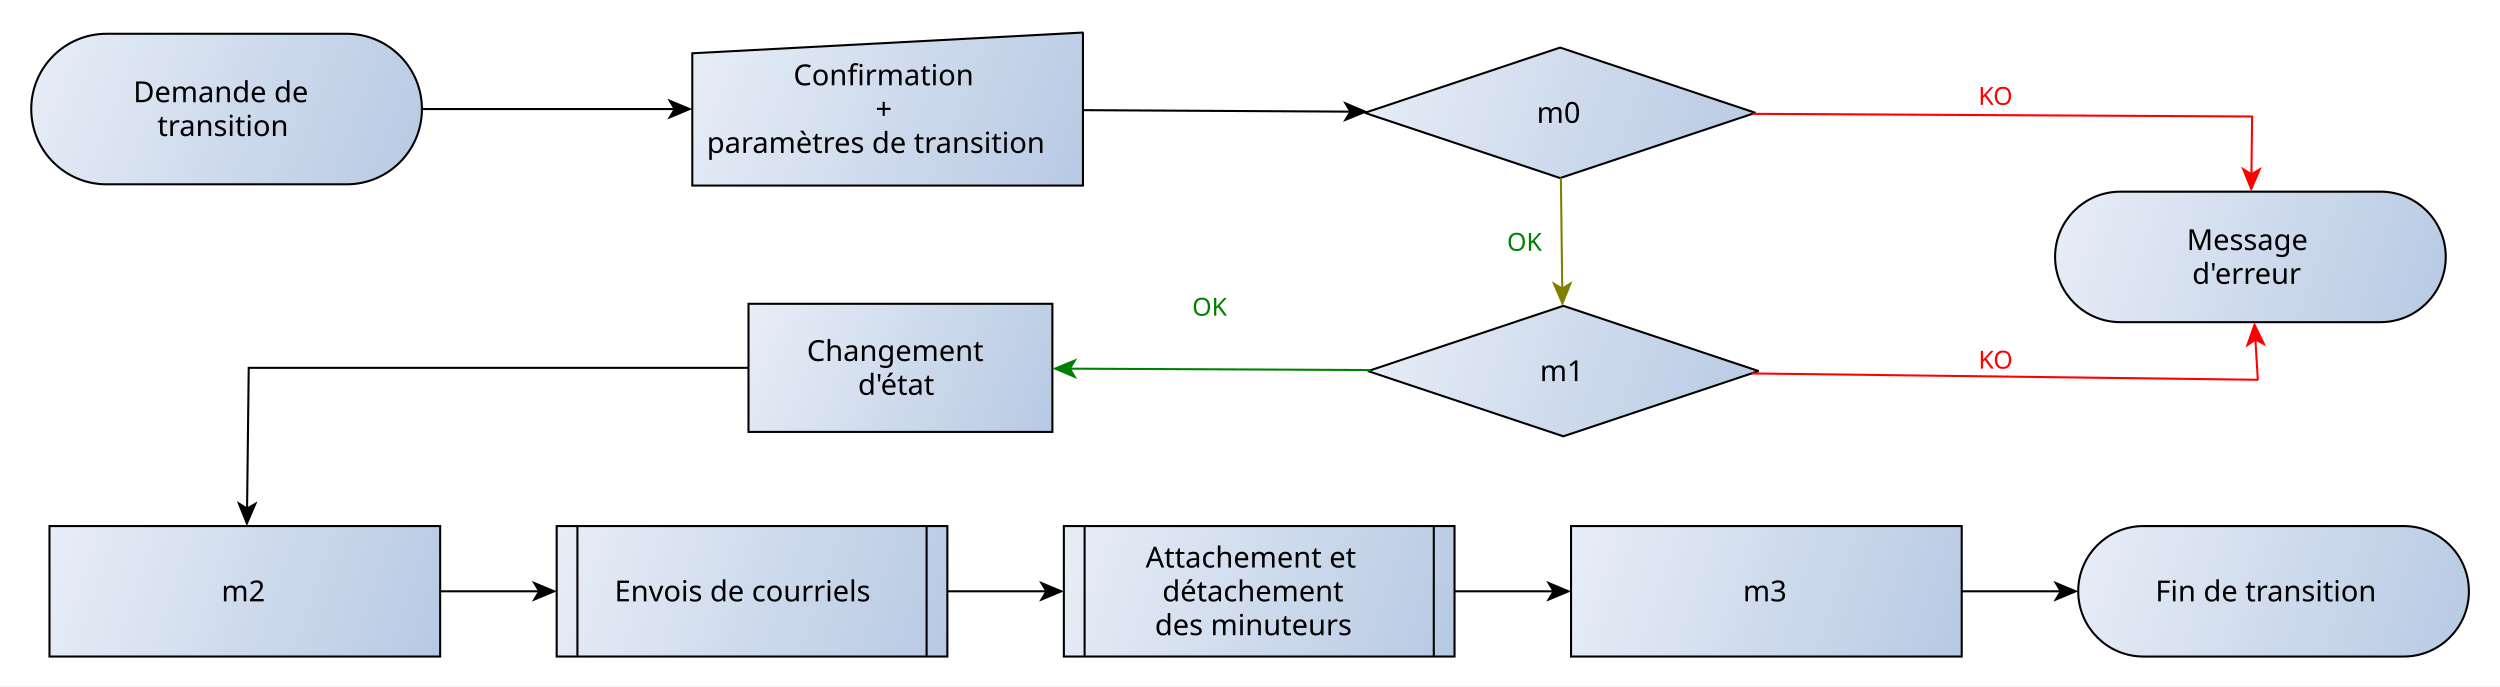
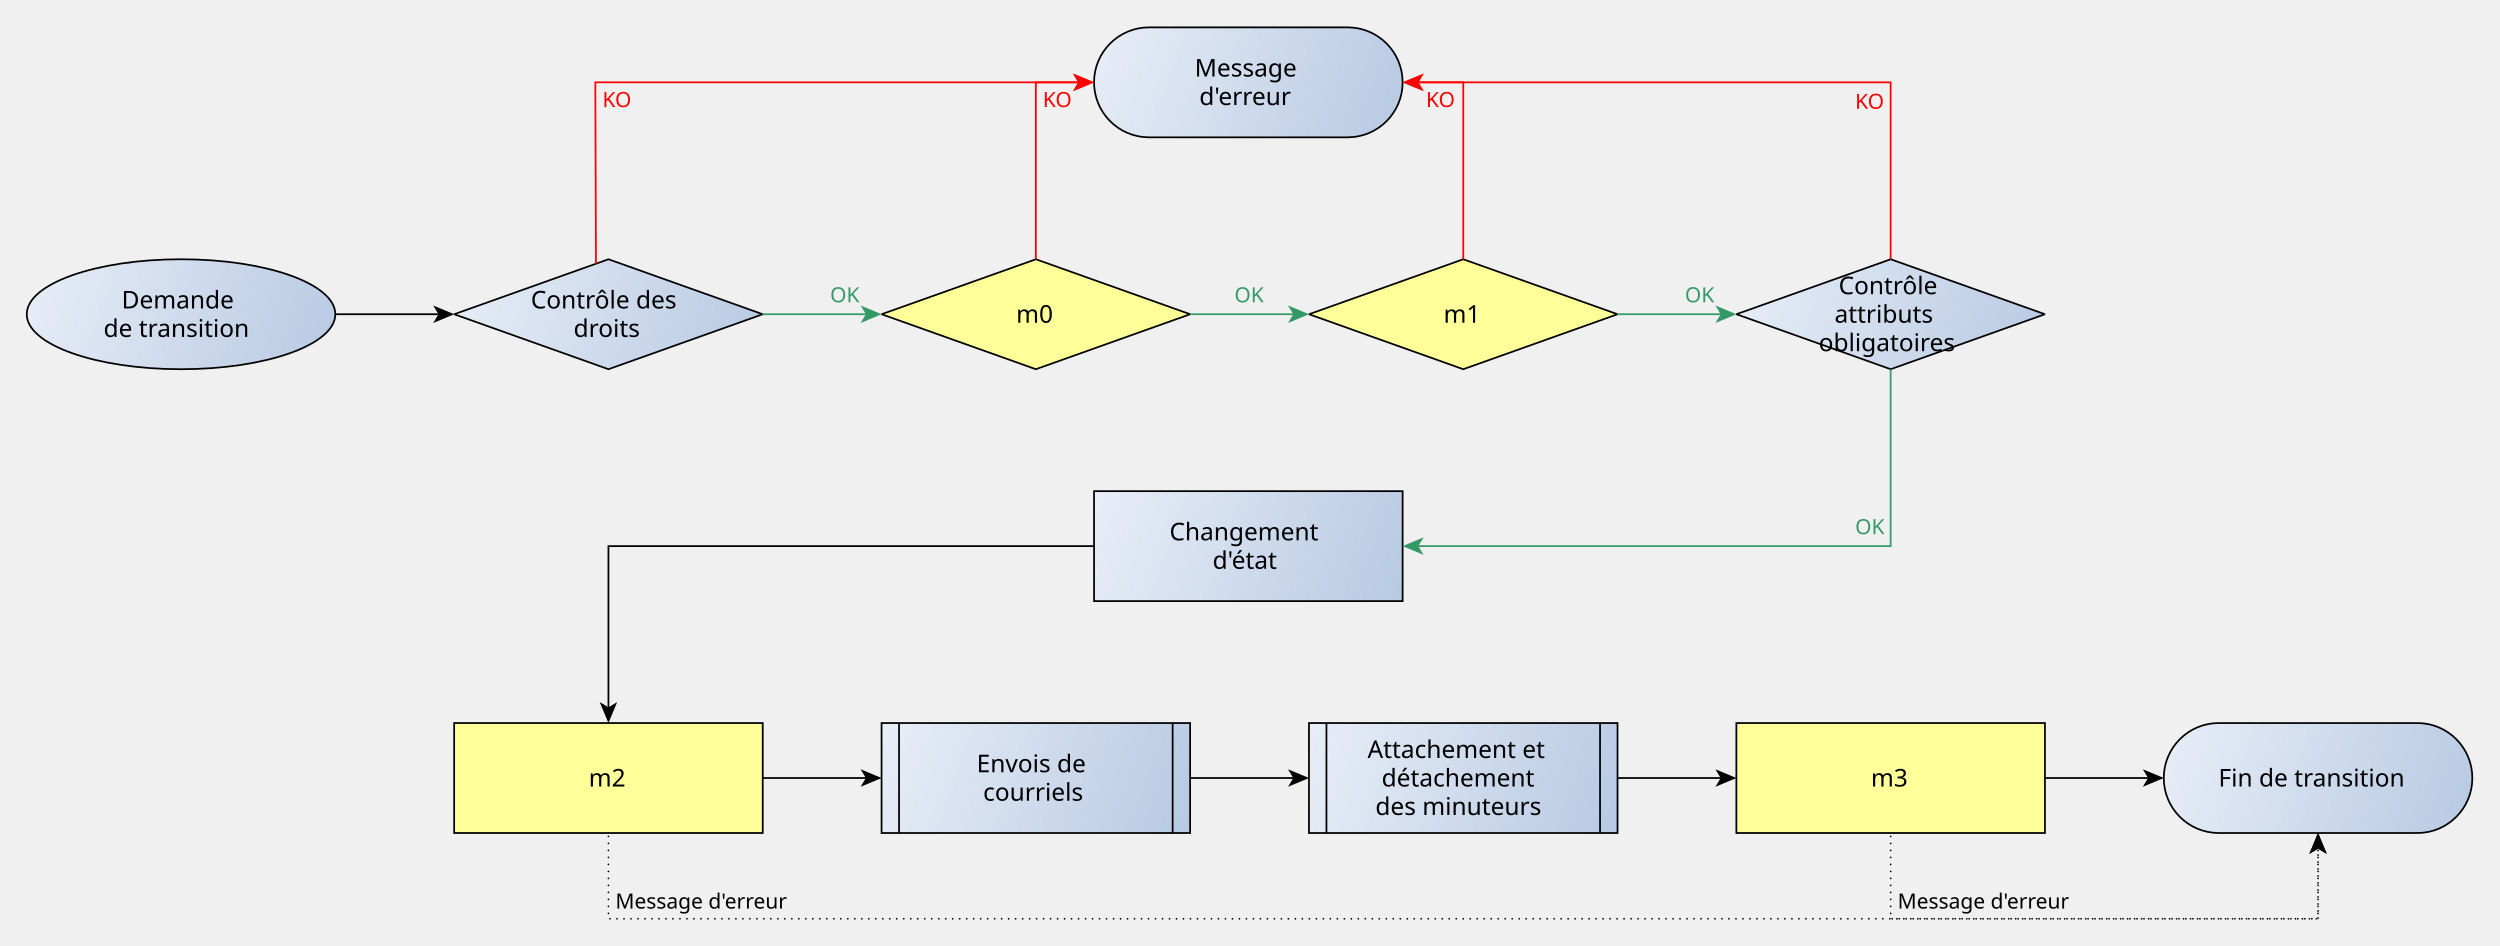
- <svg xmlns="http://www.w3.org/2000/svg" fill-opacity="1" color-rendering="auto" color-interpolation="auto" stroke="black" text-rendering="auto" stroke-linecap="square" width="900" stroke-miterlimit="10" stroke-opacity="1" shape-rendering="auto" fill="black" stroke-dasharray="none" font-weight="normal" stroke-width="1" height="247" font-family="'Dialog'" font-style="normal" stroke-linejoin="miter" font-size="12" stroke-dashoffset="0" image-rendering="auto">
+ <svg xmlns="http://www.w3.org/2000/svg" xmlns:xlink="http://www.w3.org/1999/xlink" fill-opacity="1" color-rendering="auto" color-interpolation="auto" stroke="black" text-rendering="auto" stroke-linecap="square" width="920" stroke-miterlimit="10" stroke-opacity="1" shape-rendering="auto" fill="black" stroke-dasharray="none" font-weight="normal" stroke-width="1" height="348" font-family="'Dialog'" font-style="normal" stroke-linejoin="miter" font-size="12" stroke-dashoffset="0" image-rendering="auto">
  <defs id="genericDefs" />
  <g>
    <defs id="defs1">
-       <linearGradient x1="309.849" gradientUnits="userSpaceOnUse" x2="498.151" y1="382.555" y2="445.445" id="linearGradient1" spreadMethod="reflect">
-         <stop stop-opacity="1" stop-color="rgb(232,238,247)" offset="0%" />
-         <stop stop-opacity="1" stop-color="rgb(183,201,227)" offset="100%" />
-       </linearGradient>
-       <linearGradient x1="554.307" gradientUnits="userSpaceOnUse" x2="742.61" y1="382.555" y2="445.445" id="linearGradient2" spreadMethod="reflect">
-         <stop stop-opacity="1" stop-color="rgb(232,238,247)" offset="0%" />
-         <stop stop-opacity="1" stop-color="rgb(183,201,227)" offset="100%" />
-       </linearGradient>
-       <linearGradient x1="798.765" gradientUnits="userSpaceOnUse" x2="987.068" y1="382.555" y2="445.445" id="linearGradient3" spreadMethod="reflect">
-         <stop stop-opacity="1" stop-color="rgb(232,238,247)" offset="0%" />
-         <stop stop-opacity="1" stop-color="rgb(183,201,227)" offset="100%" />
-       </linearGradient>
-       <linearGradient x1="1043.224" gradientUnits="userSpaceOnUse" x2="1231.526" y1="382.555" y2="445.445" id="linearGradient4" spreadMethod="reflect">
-         <stop stop-opacity="1" stop-color="rgb(232,238,247)" offset="0%" />
-         <stop stop-opacity="1" stop-color="rgb(183,201,227)" offset="100%" />
-       </linearGradient>
-       <linearGradient x1="1287.682" gradientUnits="userSpaceOnUse" x2="1475.985" y1="382.555" y2="445.445" id="linearGradient5" spreadMethod="reflect">
-         <stop stop-opacity="1" stop-color="rgb(232,238,247)" offset="0%" />
-         <stop stop-opacity="1" stop-color="rgb(183,201,227)" offset="100%" />
-       </linearGradient>
-       <linearGradient x1="301.054" gradientUnits="userSpaceOnUse" x2="489.357" y1="145.282" y2="217.841" id="linearGradient6" spreadMethod="reflect">
-         <stop stop-opacity="1" stop-color="rgb(232,238,247)" offset="0%" />
-         <stop stop-opacity="1" stop-color="rgb(183,201,227)" offset="100%" />
-       </linearGradient>
-       <linearGradient x1="619.671" gradientUnits="userSpaceOnUse" x2="807.974" y1="144.678" y2="218.445" id="linearGradient7" spreadMethod="reflect">
-         <stop stop-opacity="1" stop-color="rgb(232,238,247)" offset="0%" />
-         <stop stop-opacity="1" stop-color="rgb(183,201,227)" offset="100%" />
-       </linearGradient>
-       <linearGradient x1="943.789" gradientUnits="userSpaceOnUse" x2="1132.092" y1="151.929" y2="214.82" id="linearGradient8" spreadMethod="reflect">
-         <stop stop-opacity="1" stop-color="rgb(232,238,247)" offset="0%" />
-         <stop stop-opacity="1" stop-color="rgb(183,201,227)" offset="100%" />
-       </linearGradient>
-       <linearGradient x1="945.333" gradientUnits="userSpaceOnUse" x2="1133.635" y1="276.408" y2="339.298" id="linearGradient9" spreadMethod="reflect">
-         <stop stop-opacity="1" stop-color="rgb(232,238,247)" offset="0%" />
-         <stop stop-opacity="1" stop-color="rgb(183,201,227)" offset="100%" />
-       </linearGradient>
-       <linearGradient x1="1276.529" gradientUnits="userSpaceOnUse" x2="1464.831" y1="221.379" y2="284.27" id="linearGradient10" spreadMethod="reflect">
-         <stop stop-opacity="1" stop-color="rgb(232,238,247)" offset="0%" />
-         <stop stop-opacity="1" stop-color="rgb(183,201,227)" offset="100%" />
-       </linearGradient>
-       <linearGradient x1="646.765" gradientUnits="userSpaceOnUse" x2="793.235" y1="275.424" y2="337.178" id="linearGradient11" spreadMethod="reflect">
+       <linearGradient x1="315.756" gradientUnits="userSpaceOnUse" x2="492.244" y1="412.555" y2="475.445" id="linearGradient1" spreadMethod="reflect">
+         <stop stop-opacity="1" stop-color="rgb(255,255,153)" offset="0%" />
+         <stop stop-opacity="1" stop-color="rgb(255,255,153)" offset="100%" />
+       </linearGradient>
+       <linearGradient x1="560.215" gradientUnits="userSpaceOnUse" x2="736.702" y1="412.555" y2="475.445" id="linearGradient2" spreadMethod="reflect">
+         <stop stop-opacity="1" stop-color="rgb(232,238,247)" offset="0%" />
+         <stop stop-opacity="1" stop-color="rgb(183,201,227)" offset="100%" />
+       </linearGradient>
+       <linearGradient x1="804.673" gradientUnits="userSpaceOnUse" x2="981.16" y1="412.555" y2="475.445" id="linearGradient3" spreadMethod="reflect">
+         <stop stop-opacity="1" stop-color="rgb(232,238,247)" offset="0%" />
+         <stop stop-opacity="1" stop-color="rgb(183,201,227)" offset="100%" />
+       </linearGradient>
+       <linearGradient x1="1049.131" gradientUnits="userSpaceOnUse" x2="1225.619" y1="412.555" y2="475.445" id="linearGradient4" spreadMethod="reflect">
+         <stop stop-opacity="1" stop-color="rgb(255,255,153)" offset="0%" />
+         <stop stop-opacity="1" stop-color="rgb(255,255,153)" offset="100%" />
+       </linearGradient>
+       <linearGradient x1="1293.59" gradientUnits="userSpaceOnUse" x2="1470.077" y1="412.555" y2="475.445" id="linearGradient5" spreadMethod="reflect">
+         <stop stop-opacity="1" stop-color="rgb(232,238,247)" offset="0%" />
+         <stop stop-opacity="1" stop-color="rgb(183,201,227)" offset="100%" />
+       </linearGradient>
+       <linearGradient x1="560.215" gradientUnits="userSpaceOnUse" x2="736.702" y1="147.285" y2="210.176" id="linearGradient6" spreadMethod="reflect">
+         <stop stop-opacity="1" stop-color="rgb(255,255,153)" offset="0%" />
+         <stop stop-opacity="1" stop-color="rgb(255,255,153)" offset="100%" />
+       </linearGradient>
+       <linearGradient x1="804.673" gradientUnits="userSpaceOnUse" x2="981.16" y1="147.285" y2="210.176" id="linearGradient7" spreadMethod="reflect">
+         <stop stop-opacity="1" stop-color="rgb(255,255,153)" offset="0%" />
+         <stop stop-opacity="1" stop-color="rgb(255,255,153)" offset="100%" />
+       </linearGradient>
+       <linearGradient x1="681.756" gradientUnits="userSpaceOnUse" x2="858.244" y1="14.651" y2="77.541" id="linearGradient8" spreadMethod="reflect">
+         <stop stop-opacity="1" stop-color="rgb(232,238,247)" offset="0%" />
+         <stop stop-opacity="1" stop-color="rgb(183,201,227)" offset="100%" />
+       </linearGradient>
+       <linearGradient x1="681.756" gradientUnits="userSpaceOnUse" x2="858.244" y1="279.92" y2="342.811" id="linearGradient9" spreadMethod="reflect">
+         <stop stop-opacity="1" stop-color="rgb(232,238,247)" offset="0%" />
+         <stop stop-opacity="1" stop-color="rgb(183,201,227)" offset="100%" />
+       </linearGradient>
+       <linearGradient x1="315.756" gradientUnits="userSpaceOnUse" x2="492.244" y1="147.285" y2="210.176" id="linearGradient10" spreadMethod="reflect">
+         <stop stop-opacity="1" stop-color="rgb(232,238,247)" offset="0%" />
+         <stop stop-opacity="1" stop-color="rgb(183,201,227)" offset="100%" />
+       </linearGradient>
+       <linearGradient x1="1049.131" gradientUnits="userSpaceOnUse" x2="1225.619" y1="147.285" y2="210.176" id="linearGradient11" spreadMethod="reflect">
+         <stop stop-opacity="1" stop-color="rgb(232,238,247)" offset="0%" />
+         <stop stop-opacity="1" stop-color="rgb(183,201,227)" offset="100%" />
+       </linearGradient>
+       <linearGradient x1="71.298" gradientUnits="userSpaceOnUse" x2="247.785" y1="147.285" y2="210.176" id="linearGradient12" spreadMethod="reflect">
        <stop stop-opacity="1" stop-color="rgb(232,238,247)" offset="0%" />
        <stop stop-opacity="1" stop-color="rgb(183,201,227)" offset="100%" />
      </linearGradient>
      <clipPath clipPathUnits="userSpaceOnUse" id="clipPath1">
-         <path d="M0 0 L900 0 L900 247 L0 247 L0 0 Z" />
-       </clipPath>
-       <clipPath clipPathUnits="userSpaceOnUse" id="clipPath2">
-         <path d="M286 129 L1491 129 L1491 459.706 L286 459.706 L286 129 Z" />
+         <path d="M0 0 L920 0 L920 348 L0 348 L0 0 Z" />
      </clipPath>
    </defs>
-     <g fill="white" transform="scale(0.7469,0.7469) translate(-286,-129)" stroke="white">
-       <rect x="286" width="1205" height="331" y="129" clip-path="url(#clipPath2)" stroke="none" />
-     </g>
-     <g fill="url(#linearGradient1)" transform="matrix(0.7469,0,0,0.7469,-213.61,-96.3485)" stroke="url(#linearGradient1)">
-       <path d="M309.849 382.555 L498.151 382.555 L498.151 445.445 L309.849 445.445 Z" clip-path="url(#clipPath2)" stroke="none" />
-     </g>
-     <g stroke-linecap="butt" transform="matrix(0.7469,0,0,0.7469,-213.61,-96.3485)" stroke-miterlimit="1.45">
-       <path fill="none" d="M309.849 382.555 L498.151 382.555 L498.151 445.445 L309.849 445.445 Z" clip-path="url(#clipPath2)" />
-       <text x="392.728" font-size="14" y="418.847" clip-path="url(#clipPath2)" font-family="sans-serif" stroke="none" xml:space="preserve">m2</text>
-     </g>
-     <g fill="url(#linearGradient2)" transform="matrix(0.7469,0,0,0.7469,-213.61,-96.3485)" stroke="url(#linearGradient2)">
-       <rect x="554.307" width="188.303" height="62.891" y="382.555" clip-path="url(#clipPath2)" stroke="none" />
-     </g>
-     <g stroke-linecap="butt" transform="matrix(0.7469,0,0,0.7469,-213.61,-96.3485)" stroke-miterlimit="1.45">
-       <rect fill="none" x="554.307" width="188.303" height="62.891" y="382.555" clip-path="url(#clipPath2)" />
-       <path fill="none" d="M564.307 382.555 L564.307 445.445 M732.61 382.555 L732.61 445.445 M564.307 382.555 Z" clip-path="url(#clipPath2)" />
-       <text x="582.215" font-size="14" y="418.847" clip-path="url(#clipPath2)" font-family="sans-serif" stroke="none" xml:space="preserve">Envois de courriels</text>
-     </g>
-     <g fill="url(#linearGradient3)" transform="matrix(0.7469,0,0,0.7469,-213.61,-96.3485)" stroke="url(#linearGradient3)">
-       <rect x="798.765" width="188.303" height="62.891" y="382.555" clip-path="url(#clipPath2)" stroke="none" />
-     </g>
-     <g stroke-linecap="butt" transform="matrix(0.7469,0,0,0.7469,-213.61,-96.3485)" stroke-miterlimit="1.45">
-       <rect fill="none" x="798.765" width="188.303" height="62.891" y="382.555" clip-path="url(#clipPath2)" />
-       <path fill="none" d="M808.765 382.555 L808.765 445.445 M977.068 382.555 L977.068 445.445 M808.765 382.555 Z" clip-path="url(#clipPath2)" />
-       <text x="838.174" font-size="14" y="402.55" clip-path="url(#clipPath2)" font-family="sans-serif" stroke="none" xml:space="preserve">Attachement et</text>
-       <text x="846.234" font-size="14" y="418.847" clip-path="url(#clipPath2)" font-family="sans-serif" stroke="none" xml:space="preserve">détachement</text>
-       <text x="842.645" font-size="14" y="435.144" clip-path="url(#clipPath2)" font-family="sans-serif" stroke="none" xml:space="preserve">des minuteurs</text>
-     </g>
-     <g fill="url(#linearGradient4)" transform="matrix(0.7469,0,0,0.7469,-213.61,-96.3485)" stroke="url(#linearGradient4)">
-       <path d="M1043.224 382.555 L1231.526 382.555 L1231.526 445.445 L1043.224 445.445 Z" clip-path="url(#clipPath2)" stroke="none" />
-     </g>
-     <g stroke-linecap="butt" transform="matrix(0.7469,0,0,0.7469,-213.61,-96.3485)" stroke-miterlimit="1.45">
-       <path fill="none" d="M1043.224 382.555 L1231.526 382.555 L1231.526 445.445 L1043.224 445.445 Z" clip-path="url(#clipPath2)" />
-       <text x="1126.102" font-size="14" y="418.847" clip-path="url(#clipPath2)" font-family="sans-serif" stroke="none" xml:space="preserve">m3</text>
-     </g>
-     <g fill="url(#linearGradient5)" transform="matrix(0.7469,0,0,0.7469,-213.61,-96.3485)" stroke="url(#linearGradient5)">
-       <rect x="1287.682" y="382.555" clip-path="url(#clipPath2)" width="188.303" rx="31.445" ry="31.445" height="62.891" stroke="none" />
-     </g>
-     <g stroke-linecap="butt" transform="matrix(0.7469,0,0,0.7469,-213.61,-96.3485)" stroke-miterlimit="1.45">
-       <rect x="1287.682" y="382.555" clip-path="url(#clipPath2)" fill="none" width="188.303" rx="31.445" ry="31.445" height="62.891" />
-       <text x="1324.876" font-size="14" y="418.847" clip-path="url(#clipPath2)" font-family="sans-serif" stroke="none" xml:space="preserve">Fin de transition</text>
-     </g>
-     <g fill="url(#linearGradient6)" transform="matrix(0.7469,0,0,0.7469,-213.61,-96.3485)" stroke="url(#linearGradient6)">
-       <rect x="301.054" y="145.282" clip-path="url(#clipPath2)" width="188.303" rx="36.279" ry="36.279" height="72.559" stroke="none" />
-     </g>
-     <g stroke-linecap="butt" transform="matrix(0.7469,0,0,0.7469,-213.61,-96.3485)" stroke-miterlimit="1.45">
-       <rect x="301.054" y="145.282" clip-path="url(#clipPath2)" fill="none" width="188.303" rx="36.279" ry="36.279" height="72.559" />
-       <text x="350.238" font-size="14" y="178.26" clip-path="url(#clipPath2)" font-family="sans-serif" stroke="none" xml:space="preserve">Demande de</text>
-       <text x="361.856" font-size="14" y="194.557" clip-path="url(#clipPath2)" font-family="sans-serif" stroke="none" xml:space="preserve">transition</text>
-     </g>
-     <g fill="url(#linearGradient7)" transform="matrix(0.7469,0,0,0.7469,-213.61,-96.3485)" stroke="url(#linearGradient7)">
-       <path d="M619.671 154.678 L807.974 144.678 L807.974 218.445 L619.671 218.445 Z" clip-path="url(#clipPath2)" stroke="none" />
-     </g>
-     <g stroke-linecap="butt" transform="matrix(0.7469,0,0,0.7469,-213.61,-96.3485)" stroke-miterlimit="1.45">
-       <path fill="none" d="M619.671 154.678 L807.974 144.678 L807.974 218.445 L619.671 218.445 Z" clip-path="url(#clipPath2)" />
-       <text x="668.411" font-size="14" y="170.111" clip-path="url(#clipPath2)" font-family="sans-serif" stroke="none" xml:space="preserve">Confirmation</text>
-       <text x="707.957" font-size="14" y="186.408" clip-path="url(#clipPath2)" font-family="sans-serif" stroke="none" xml:space="preserve">+</text>
-       <text x="626.671" font-size="14" y="202.705" clip-path="url(#clipPath2)" font-family="sans-serif" stroke="none" xml:space="preserve">paramètres de transition</text>
-     </g>
-     <g fill="url(#linearGradient8)" transform="matrix(0.7469,0,0,0.7469,-213.61,-96.3485)" stroke="url(#linearGradient8)">
-       <path d="M1037.94 151.929 L1132.092 183.374 L1037.94 214.82 L943.789 183.374 Z" clip-path="url(#clipPath2)" stroke="none" />
-     </g>
-     <g stroke-linecap="butt" transform="matrix(0.7469,0,0,0.7469,-213.61,-96.3485)" stroke-miterlimit="1.45">
-       <path fill="none" d="M1037.94 151.929 L1132.092 183.374 L1037.94 214.82 L943.789 183.374 Z" clip-path="url(#clipPath2)" />
-       <text x="1026.668" font-size="14" y="188.221" clip-path="url(#clipPath2)" font-family="sans-serif" stroke="none" xml:space="preserve">m0</text>
-     </g>
-     <g fill="url(#linearGradient9)" transform="matrix(0.7469,0,0,0.7469,-213.61,-96.3485)" stroke="url(#linearGradient9)">
-       <path d="M1039.484 276.408 L1133.635 307.853 L1039.484 339.298 L945.333 307.853 Z" clip-path="url(#clipPath2)" stroke="none" />
-     </g>
-     <g stroke-linecap="butt" transform="matrix(0.7469,0,0,0.7469,-213.61,-96.3485)" stroke-miterlimit="1.45">
-       <path fill="none" d="M1039.484 276.408 L1133.635 307.853 L1039.484 339.298 L945.333 307.853 Z" clip-path="url(#clipPath2)" />
-       <text x="1028.211" font-size="14" y="312.7" clip-path="url(#clipPath2)" font-family="sans-serif" stroke="none" xml:space="preserve">m1</text>
-     </g>
-     <g fill="url(#linearGradient10)" transform="matrix(0.7469,0,0,0.7469,-213.61,-96.3485)" stroke="url(#linearGradient10)">
-       <rect x="1276.529" y="221.379" clip-path="url(#clipPath2)" width="188.303" rx="31.445" ry="31.445" height="62.891" stroke="none" />
-     </g>
-     <g stroke-linecap="butt" transform="matrix(0.7469,0,0,0.7469,-213.61,-96.3485)" stroke-miterlimit="1.45">
-       <rect x="1276.529" y="221.379" clip-path="url(#clipPath2)" fill="none" width="188.303" rx="31.445" ry="31.445" height="62.891" />
-       <text x="1340" font-size="14" y="249.523" clip-path="url(#clipPath2)" font-family="sans-serif" stroke="none" xml:space="preserve">Message</text>
-       <text x="1342.629" font-size="14" y="265.82" clip-path="url(#clipPath2)" font-family="sans-serif" stroke="none" xml:space="preserve">d'erreur</text>
-     </g>
-     <g fill="url(#linearGradient11)" transform="matrix(0.7469,0,0,0.7469,-213.61,-96.3485)" stroke="url(#linearGradient11)">
-       <path d="M646.765 275.424 L793.235 275.424 L793.235 337.178 L646.765 337.178 Z" clip-path="url(#clipPath2)" stroke="none" />
-     </g>
-     <g stroke-linecap="butt" transform="matrix(0.7469,0,0,0.7469,-213.61,-96.3485)" stroke-miterlimit="1.45">
-       <path fill="none" d="M646.765 275.424 L793.235 275.424 L793.235 337.178 L646.765 337.178 Z" clip-path="url(#clipPath2)" />
-       <text x="674.893" font-size="14" y="302.999" clip-path="url(#clipPath2)" font-family="sans-serif" stroke="none" xml:space="preserve">Changement</text>
-       <text x="699.547" font-size="14" y="319.296" clip-path="url(#clipPath2)" font-family="sans-serif" stroke="none" xml:space="preserve">d'état</text>
-     </g>
-     <g stroke-linecap="butt" transform="matrix(0.7469,0,0,0.7469,-213.61,-96.3485)" stroke-miterlimit="1.45">
-       <path fill="none" d="M498.149 414 L546.331 414" clip-path="url(#clipPath2)" />
-     </g>
-     <g stroke-linecap="butt" transform="matrix(0.7469,0,0,0.7469,-213.61,-96.3485)" stroke-miterlimit="1.45">
-       <path d="M554.331 414 L542.331 409 L545.331 414 L542.331 419 Z" clip-path="url(#clipPath2)" stroke="none" />
-       <path fill="none" d="M742.607 414 L790.79 414" clip-path="url(#clipPath2)" />
-       <path d="M798.79 414 L786.79 409 L789.79 414 L786.79 419 Z" clip-path="url(#clipPath2)" stroke="none" />
-       <path fill="none" d="M987.065 414 L1035.248 414" clip-path="url(#clipPath2)" />
-       <path d="M1043.248 414 L1031.248 409 L1034.248 414 L1031.248 419 Z" clip-path="url(#clipPath2)" stroke="none" />
-       <path fill="none" d="M1231.524 414 L1279.706 414" clip-path="url(#clipPath2)" />
-       <path d="M1287.706 414 L1275.706 409 L1278.706 414 L1275.706 419 Z" clip-path="url(#clipPath2)" stroke="none" />
-       <path fill="none" d="M489.367 181.562 L611.651 181.562" clip-path="url(#clipPath2)" />
-       <path d="M619.651 181.562 L607.651 176.562 L610.651 181.562 L607.651 186.562 Z" clip-path="url(#clipPath2)" stroke="none" />
-       <path fill="none" d="M807.948 182.088 L937.32 182.812" clip-path="url(#clipPath2)" />
-       <path d="M945.32 182.856 L933.348 177.789 L936.32 182.806 L933.292 187.789 Z" clip-path="url(#clipPath2)" stroke="none" />
-       <path fill="none" d="M1038.329 214.707 L1038.996 268.517" clip-path="url(#clipPath2)" stroke="olive" />
-       <path fill="olive" d="M1039.095 276.516 L1043.946 264.455 L1038.984 267.517 L1033.947 264.579 Z" clip-path="url(#clipPath2)" stroke="none" />
-       <text x="1012.371" y="249.869" clip-path="url(#clipPath2)" fill="green" font-family="sans-serif" stroke="none" xml:space="preserve">OK</text>
-       <path fill="none" d="M1130.653 183.867 L1371.495 185.147 L1371.155 213.399" clip-path="url(#clipPath2)" stroke="red" />
-       <path fill="red" d="M1371.059 221.398 L1376.203 209.459 L1371.167 212.399 L1366.203 209.339 Z" clip-path="url(#clipPath2)" stroke="none" />
-       <text x="1239.525" y="179.53" clip-path="url(#clipPath2)" fill="red" font-family="sans-serif" stroke="none" xml:space="preserve">KO</text>
-       <path fill="none" d="M1130.244 308.989 L1374.247 312.043 L1373.054 292.241" clip-path="url(#clipPath2)" stroke="red" />
-       <path fill="red" d="M1372.573 284.255 L1368.304 296.534 L1373.114 293.239 L1378.286 295.933 Z" clip-path="url(#clipPath2)" stroke="none" />
-       <text x="1239.575" y="306.67" clip-path="url(#clipPath2)" fill="red" font-family="sans-serif" stroke="none" xml:space="preserve">KO</text>
-       <path fill="none" d="M946.792 307.375 L801.225 306.686" clip-path="url(#clipPath2)" stroke="green" />
-       <path fill="green" d="M793.226 306.648 L805.202 311.705 L802.225 306.69 L805.249 301.705 Z" clip-path="url(#clipPath2)" stroke="none" />
-       <text x="860.626" y="281.162" clip-path="url(#clipPath2)" fill="green" font-family="sans-serif" stroke="none" xml:space="preserve">OK</text>
-       <path fill="none" d="M646.8 306.301 L405.879 306.301 L405.076 374.568" clip-path="url(#clipPath2)" />
-       <path d="M404.982 382.567 L410.123 370.627 L405.088 373.568 L400.124 370.509 Z" clip-path="url(#clipPath2)" stroke="none" />
+     <g id="y.node.0">
+       <a xlink:href="#core-ref:ced2bc66-792e-4c55-bd0a-dcca09e9732d">
+         <g fill="url(#linearGradient1)" transform="matrix(0.6434,0,0,0.6434,-36.028,0.6434)" stroke="url(#linearGradient1)">
+           <path d="M315.756 412.555 L492.244 412.555 L492.244 475.445 L315.756 475.445 Z" stroke="none" />
+         </g>
+         <g stroke-linecap="butt" transform="matrix(0.6434,0,0,0.6434,-36.028,0.6434)" stroke-miterlimit="1.45">
+           <path fill="none" d="M315.756 412.555 L492.244 412.555 L492.244 475.445 L315.756 475.445 Z" />
+         </g>
+         <g>
+           <g font-size="14" stroke-miterlimit="1.45" font-family="sans-serif" transform="matrix(0.6434,0,0,0.6434,-36.028,0.6434)" stroke-linecap="butt">
+             <text x="392.728" xml:space="preserve" y="448.847" stroke="none">m2</text>
+           </g>
+         </g>
+       </a>
+     </g>
+     <g id="y.node.1">
+       <g fill="url(#linearGradient2)" transform="matrix(0.6434,0,0,0.6434,-36.028,0.6434)" stroke="url(#linearGradient2)">
+         <rect x="560.215" width="176.487" height="62.891" y="412.555" stroke="none" />
+       </g>
+       <g stroke-linecap="butt" transform="matrix(0.6434,0,0,0.6434,-36.028,0.6434)" stroke-miterlimit="1.45">
+         <rect fill="none" x="560.215" width="176.487" height="62.891" y="412.555" />
+         <path fill="none" d="M570.215 412.555 L570.215 475.445 M726.702 412.555 L726.702 475.445 M570.215 412.555 Z" />
+       </g>
+       <g>
+         <g font-size="14" stroke-miterlimit="1.45" font-family="sans-serif" transform="matrix(0.6434,0,0,0.6434,-36.028,0.6434)" stroke-linecap="butt">
+           <text x="614.607" xml:space="preserve" y="440.698" stroke="none">Envois de</text>
+           <text x="618.291" xml:space="preserve" y="456.995" stroke="none">courriels</text>
+         </g>
+       </g>
+     </g>
+     <g id="y.node.2">
+       <g fill="url(#linearGradient3)" transform="matrix(0.6434,0,0,0.6434,-36.028,0.6434)" stroke="url(#linearGradient3)">
+         <rect x="804.673" width="176.487" height="62.891" y="412.555" stroke="none" />
+       </g>
+       <g stroke-linecap="butt" transform="matrix(0.6434,0,0,0.6434,-36.028,0.6434)" stroke-miterlimit="1.45">
+         <rect fill="none" x="804.673" width="176.487" height="62.891" y="412.555" />
+         <path fill="none" d="M814.673 412.555 L814.673 475.445 M971.16 412.555 L971.16 475.445 M814.673 412.555 Z" />
+       </g>
+       <g>
+         <g font-size="14" stroke-miterlimit="1.45" font-family="sans-serif" transform="matrix(0.6434,0,0,0.6434,-36.028,0.6434)" stroke-linecap="butt">
+           <text x="838.174" xml:space="preserve" y="432.55" stroke="none">Attachement et</text>
+           <text x="846.234" xml:space="preserve" y="448.847" stroke="none">détachement</text>
+           <text x="842.645" xml:space="preserve" y="465.144" stroke="none">des minuteurs</text>
+         </g>
+       </g>
+     </g>
+     <g id="y.node.3">
+       <a xlink:href="#core-ref:39462cd9-7962-4efe-888b-912d7256671a">
+         <g fill="url(#linearGradient4)" transform="matrix(0.6434,0,0,0.6434,-36.028,0.6434)" stroke="url(#linearGradient4)">
+           <path d="M1049.131 412.555 L1225.619 412.555 L1225.619 475.445 L1049.131 475.445 Z" stroke="none" />
+         </g>
+         <g stroke-linecap="butt" transform="matrix(0.6434,0,0,0.6434,-36.028,0.6434)" stroke-miterlimit="1.45">
+           <path fill="none" d="M1049.131 412.555 L1225.619 412.555 L1225.619 475.445 L1049.131 475.445 Z" />
+         </g>
+         <g>
+           <g font-size="14" stroke-miterlimit="1.45" font-family="sans-serif" transform="matrix(0.6434,0,0,0.6434,-36.028,0.6434)" stroke-linecap="butt">
+             <text x="1126.102" xml:space="preserve" y="448.847" stroke="none">m3</text>
+           </g>
+         </g>
+       </a>
+     </g>
+     <g id="y.node.4">
+       <g fill="url(#linearGradient5)" transform="matrix(0.6434,0,0,0.6434,-36.028,0.6434)" stroke="url(#linearGradient5)">
+         <rect x="1293.59" y="412.555" width="176.487" rx="31.445" ry="31.445" height="62.891" stroke="none" />
+       </g>
+       <g stroke-linecap="butt" transform="matrix(0.6434,0,0,0.6434,-36.028,0.6434)" stroke-miterlimit="1.45">
+         <rect x="1293.59" y="412.555" fill="none" width="176.487" rx="31.445" ry="31.445" height="62.891" />
+       </g>
+       <g>
+         <g font-size="14" stroke-miterlimit="1.45" font-family="sans-serif" transform="matrix(0.6434,0,0,0.6434,-36.028,0.6434)" stroke-linecap="butt">
+           <text x="1324.876" xml:space="preserve" y="448.847" stroke="none">Fin de transition</text>
+         </g>
+       </g>
+     </g>
+     <g id="y.node.5">
+       <a xlink:href="#core-ref:c3bcdf20-5756-4880-b067-36f0d62b68c5">
+         <g fill="url(#linearGradient6)" transform="matrix(0.6434,0,0,0.6434,-36.028,0.6434)" stroke="url(#linearGradient6)">
+           <path d="M648.458 147.285 L736.702 178.731 L648.458 210.176 L560.215 178.731 Z" stroke="none" />
+         </g>
+         <g stroke-linecap="butt" transform="matrix(0.6434,0,0,0.6434,-36.028,0.6434)" stroke-miterlimit="1.45">
+           <path fill="none" d="M648.458 147.285 L736.702 178.731 L648.458 210.176 L560.215 178.731 Z" />
+         </g>
+         <g>
+           <g font-size="14" stroke-miterlimit="1.45" font-family="sans-serif" transform="matrix(0.6434,0,0,0.6434,-36.028,0.6434)" stroke-linecap="butt">
+             <text x="637.186" xml:space="preserve" y="183.577" stroke="none">m0</text>
+           </g>
+         </g>
+       </a>
+     </g>
+     <g id="y.node.6">
+       <a xlink:href="#core-ref:603b0905-6269-4dca-a656-55e1d5524c3a">
+         <g fill="url(#linearGradient7)" transform="matrix(0.6434,0,0,0.6434,-36.028,0.6434)" stroke="url(#linearGradient7)">
+           <path d="M892.917 147.285 L981.16 178.731 L892.917 210.176 L804.673 178.731 Z" stroke="none" />
+         </g>
+         <g stroke-linecap="butt" transform="matrix(0.6434,0,0,0.6434,-36.028,0.6434)" stroke-miterlimit="1.45">
+           <path fill="none" d="M892.917 147.285 L981.16 178.731 L892.917 210.176 L804.673 178.731 Z" />
+         </g>
+         <g>
+           <g font-size="14" stroke-miterlimit="1.45" font-family="sans-serif" transform="matrix(0.6434,0,0,0.6434,-36.028,0.6434)" stroke-linecap="butt">
+             <text x="881.644" xml:space="preserve" y="183.577" stroke="none">m1</text>
+           </g>
+         </g>
+       </a>
+     </g>
+     <g id="y.node.7">
+       <g fill="url(#linearGradient8)" transform="matrix(0.6434,0,0,0.6434,-36.028,0.6434)" stroke="url(#linearGradient8)">
+         <rect x="681.756" y="14.651" width="176.487" rx="31.445" ry="31.445" height="62.891" stroke="none" />
+       </g>
+       <g stroke-linecap="butt" transform="matrix(0.6434,0,0,0.6434,-36.028,0.6434)" stroke-miterlimit="1.45">
+         <rect x="681.756" y="14.651" fill="none" width="176.487" rx="31.445" ry="31.445" height="62.891" />
+       </g>
+       <g>
+         <g font-size="14" stroke-miterlimit="1.45" font-family="sans-serif" transform="matrix(0.6434,0,0,0.6434,-36.028,0.6434)" stroke-linecap="butt">
+           <text x="739.32" xml:space="preserve" y="42.794" stroke="none">Message</text>
+           <text x="741.949" xml:space="preserve" y="59.091" stroke="none">d'erreur</text>
+         </g>
+       </g>
+     </g>
+     <g id="y.node.8">
+       <g fill="url(#linearGradient9)" transform="matrix(0.6434,0,0,0.6434,-36.028,0.6434)" stroke="url(#linearGradient9)">
+         <path d="M681.756 279.92 L858.244 279.92 L858.244 342.811 L681.756 342.811 Z" stroke="none" />
+       </g>
+       <g stroke-linecap="butt" transform="matrix(0.6434,0,0,0.6434,-36.028,0.6434)" stroke-miterlimit="1.45">
+         <path fill="none" d="M681.756 279.92 L858.244 279.92 L858.244 342.811 L681.756 342.811 Z" />
+       </g>
+       <g>
+         <g font-size="14" stroke-miterlimit="1.45" font-family="sans-serif" transform="matrix(0.6434,0,0,0.6434,-36.028,0.6434)" stroke-linecap="butt">
+           <text x="724.893" xml:space="preserve" y="308.064" stroke="none">Changement</text>
+           <text x="749.547" xml:space="preserve" y="324.361" stroke="none">d'état</text>
+         </g>
+       </g>
+     </g>
+     <g id="y.node.9">
+       <g fill="url(#linearGradient10)" transform="matrix(0.6434,0,0,0.6434,-36.028,0.6434)" stroke="url(#linearGradient10)">
+         <path d="M404 147.285 L492.244 178.731 L404 210.176 L315.756 178.731 Z" stroke="none" />
+       </g>
+       <g stroke-linecap="butt" transform="matrix(0.6434,0,0,0.6434,-36.028,0.6434)" stroke-miterlimit="1.45">
+         <path fill="none" d="M404 147.285 L492.244 178.731 L404 210.176 L315.756 178.731 Z" />
+       </g>
+       <g>
+         <g font-size="14" stroke-miterlimit="1.45" font-family="sans-serif" transform="matrix(0.6434,0,0,0.6434,-36.028,0.6434)" stroke-linecap="butt">
+           <text x="359.614" xml:space="preserve" y="175.429" stroke="none">Contrôle des</text>
+           <text x="384.06" xml:space="preserve" y="191.726" stroke="none">droits</text>
+         </g>
+       </g>
+     </g>
+     <g id="y.node.10">
+       <g fill="url(#linearGradient11)" transform="matrix(0.6434,0,0,0.6434,-36.028,0.6434)" stroke="url(#linearGradient11)">
+         <path d="M1137.375 147.285 L1225.619 178.731 L1137.375 210.176 L1049.131 178.731 Z" stroke="none" />
+       </g>
+       <g stroke-linecap="butt" transform="matrix(0.6434,0,0,0.6434,-36.028,0.6434)" stroke-miterlimit="1.45">
+         <path fill="none" d="M1137.375 147.285 L1225.619 178.731 L1137.375 210.176 L1049.131 178.731 Z" />
+       </g>
+       <g>
+         <g font-size="14" stroke-miterlimit="1.45" font-family="sans-serif" transform="matrix(0.6434,0,0,0.6434,-36.028,0.6434)" stroke-linecap="butt">
+           <text x="1107.611" xml:space="preserve" y="167.281" stroke="none">Contrôle</text>
+           <text x="1105.277" xml:space="preserve" y="183.577" stroke="none">attributs </text>
+           <text x="1096.223" xml:space="preserve" y="199.874" stroke="none">obligatoires</text>
+         </g>
+       </g>
+     </g>
+     <g id="y.node.11">
+       <g fill="url(#linearGradient12)" transform="matrix(0.6434,0,0,0.6434,-36.028,0.6434)" stroke="url(#linearGradient12)">
+         <ellipse rx="88.244" ry="31.445" cx="159.542" cy="178.731" stroke="none" />
+       </g>
+       <g stroke-linecap="butt" transform="matrix(0.6434,0,0,0.6434,-36.028,0.6434)" stroke-miterlimit="1.45">
+         <ellipse rx="88.244" fill="none" ry="31.445" cx="159.542" cy="178.731" />
+       </g>
+       <g>
+         <g font-size="14" stroke-miterlimit="1.45" font-family="sans-serif" transform="matrix(0.6434,0,0,0.6434,-36.028,0.6434)" stroke-linecap="butt">
+           <text x="125.55" xml:space="preserve" y="175.429" stroke="none">Demande</text>
+           <text x="115.217" xml:space="preserve" y="191.726" stroke="none">de transition</text>
+         </g>
+       </g>
+     </g>
+     <g id="y.edge.0">
+       <g stroke-linecap="butt" transform="matrix(0.6434,0,0,0.6434,-36.028,0.6434)" stroke-miterlimit="1.45">
+         <path fill="none" d="M492.24 444 L552.242 444" />
+       </g>
+       <g stroke-linecap="butt" transform="matrix(0.6434,0,0,0.6434,-36.028,0.6434)" stroke-miterlimit="1.45">
+         <path d="M560.242 444 L548.242 439 L551.242 444 L548.242 449 Z" stroke="none" />
+       </g>
+     </g>
+     <g id="y.edge.1">
+       <g stroke-linecap="butt" transform="matrix(0.6434,0,0,0.6434,-36.028,0.6434)" stroke-miterlimit="1.45">
+         <path fill="none" d="M736.698 444 L796.701 444" />
+         <path d="M804.701 444 L792.701 439 L795.701 444 L792.701 449 Z" stroke="none" />
+       </g>
+     </g>
+     <g id="y.edge.2">
+       <g stroke-linecap="butt" transform="matrix(0.6434,0,0,0.6434,-36.028,0.6434)" stroke-miterlimit="1.45">
+         <path fill="none" d="M981.157 444 L1041.159 444" />
+         <path d="M1049.159 444 L1037.159 439 L1040.159 444 L1037.159 449 Z" stroke="none" />
+       </g>
+     </g>
+     <g id="y.edge.3">
+       <g stroke-linecap="butt" transform="matrix(0.6434,0,0,0.6434,-36.028,0.6434)" stroke-miterlimit="1.45">
+         <path fill="none" d="M1225.615 444 L1285.617 444" />
+         <path d="M1293.617 444 L1281.617 439 L1284.617 444 L1281.617 449 Z" stroke="none" />
+       </g>
+     </g>
+     <g id="y.edge.14">
+       <g stroke-dasharray="0,4" stroke-miterlimit="1.45" stroke-dashoffset="2" transform="matrix(0.6434,0,0,0.6434,-36.028,0.6434)" stroke-linecap="round">
+         <path fill="none" d="M404 475.406 L404 524.5 L1381.833 524.5 L1381.833 483.406" />
+         <path d="M1381.833 475.406 L1376.833 487.406 L1381.833 484.406 L1386.833 487.406 Z" stroke="none" />
+       </g>
+       <g>
+         <g stroke-miterlimit="1.45" font-family="sans-serif" transform="matrix(0.6434,0,0,0.6434,-36.028,0.6434)" stroke-linecap="butt">
+           <text x="408" xml:space="preserve" y="518.67" stroke="none">Message d'erreur</text>
+         </g>
+       </g>
+     </g>
+     <g id="y.edge.15">
+       <g stroke-dasharray="0,4" stroke-miterlimit="1.45" stroke-dashoffset="2" transform="matrix(0.6434,0,0,0.6434,-36.028,0.6434)" stroke-linecap="round">
+         <path fill="none" d="M1137.375 475.406 L1137.375 524.5 L1381.833 524.5 L1381.833 483.406" />
+         <path d="M1381.833 475.406 L1376.833 487.406 L1381.833 484.406 L1386.833 487.406 Z" stroke="none" />
+       </g>
+       <g>
+         <g stroke-miterlimit="1.45" font-family="sans-serif" transform="matrix(0.6434,0,0,0.6434,-36.028,0.6434)" stroke-linecap="butt">
+           <text x="1141.375" xml:space="preserve" y="518.67" stroke="none">Message d'erreur</text>
+         </g>
+       </g>
+     </g>
+     <g id="y.edge.11">
+       <g fill="rgb(51,153,102)" stroke-miterlimit="1.45" transform="matrix(0.6434,0,0,0.6434,-36.028,0.6434)" stroke-linecap="butt" stroke="rgb(51,153,102)">
+         <path fill="none" d="M736.698 178.731 L796.701 178.731" />
+         <path d="M804.701 178.731 L792.701 173.731 L795.701 178.731 L792.701 183.731 Z" stroke="none" />
+       </g>
+       <g>
+         <g fill="rgb(51,153,102)" stroke-miterlimit="1.45" font-family="sans-serif" transform="matrix(0.6434,0,0,0.6434,-36.028,0.6434)" stroke-linecap="butt" stroke="rgb(51,153,102)">
+           <text x="762.03" xml:space="preserve" y="171.901" stroke="none">OK</text>
+         </g>
+       </g>
+     </g>
+     <g id="y.edge.7">
+       <g fill="red" stroke-miterlimit="1.45" transform="matrix(0.6434,0,0,0.6434,-36.028,0.6434)" stroke-linecap="butt" stroke="red">
+         <path fill="none" d="M892.917 147.288 L892.917 46.096 L866.256 46.096" />
+         <path d="M858.256 46.096 L870.256 51.096 L867.256 46.096 L870.256 41.096 Z" stroke="none" />
+       </g>
+       <g>
+         <g fill="red" stroke-miterlimit="1.45" font-family="sans-serif" transform="matrix(0.6434,0,0,0.6434,-36.028,0.6434)" stroke-linecap="butt" stroke="red">
+           <text x="871.602" xml:space="preserve" y="60.235" stroke="none">KO</text>
+         </g>
+       </g>
+     </g>
+     <g id="y.edge.9">
+       <g fill="red" stroke-miterlimit="1.45" transform="matrix(0.6434,0,0,0.6434,-36.028,0.6434)" stroke-linecap="butt" stroke="red">
+         <path fill="none" d="M648.458 147.288 L648.458 46.096 L673.731 46.096" />
+         <path d="M681.731 46.096 L669.731 41.096 L672.731 46.096 L669.731 51.096 Z" stroke="none" />
+       </g>
+       <g>
+         <g fill="red" stroke-miterlimit="1.45" font-family="sans-serif" transform="matrix(0.6434,0,0,0.6434,-36.028,0.6434)" stroke-linecap="butt" stroke="red">
+           <text x="652.458" xml:space="preserve" y="60.235" stroke="none">KO</text>
+         </g>
+       </g>
+     </g>
+     <g id="y.edge.4">
+       <g stroke-linecap="butt" transform="matrix(0.6434,0,0,0.6434,-36.028,0.6434)" stroke-miterlimit="1.45">
+         <path fill="none" d="M681.761 311.365 L404 311.365 L404 404.558" />
+         <path d="M404 412.558 L409 400.558 L404 403.558 L399 400.558 Z" stroke="none" />
+       </g>
+     </g>
+     <g id="y.edge.6">
+       <g fill="red" stroke-miterlimit="1.45" transform="matrix(0.6434,0,0,0.6434,-36.028,0.6434)" stroke-linecap="butt" stroke="red">
+         <path fill="none" d="M396.868 149.814 L396.5 46.096 L673.777 46.096" />
+         <path d="M681.777 46.096 L669.777 41.096 L672.777 46.096 L669.777 51.096 Z" stroke="none" />
+       </g>
+       <g>
+         <g fill="red" stroke-miterlimit="1.45" font-family="sans-serif" transform="matrix(0.6434,0,0,0.6434,-36.028,0.6434)" stroke-linecap="butt" stroke="red">
+           <text x="400.567" xml:space="preserve" y="60.235" stroke="none">KO</text>
+         </g>
+       </g>
+     </g>
+     <g id="y.edge.10">
+       <g fill="rgb(51,153,102)" stroke-miterlimit="1.45" transform="matrix(0.6434,0,0,0.6434,-36.028,0.6434)" stroke-linecap="butt" stroke="rgb(51,153,102)">
+         <path fill="none" d="M492.24 178.731 L552.242 178.731" />
+         <path d="M560.242 178.731 L548.242 173.731 L551.242 178.731 L548.242 183.731 Z" stroke="none" />
+       </g>
+       <g>
+         <g fill="rgb(51,153,102)" stroke-miterlimit="1.45" font-family="sans-serif" transform="matrix(0.6434,0,0,0.6434,-36.028,0.6434)" stroke-linecap="butt" stroke="rgb(51,153,102)">
+           <text x="530.775" xml:space="preserve" y="171.901" stroke="none">OK</text>
+         </g>
+       </g>
+     </g>
+     <g id="y.edge.12">
+       <g fill="rgb(51,153,102)" stroke-miterlimit="1.45" transform="matrix(0.6434,0,0,0.6434,-36.028,0.6434)" stroke-linecap="butt" stroke="rgb(51,153,102)">
+         <path fill="none" d="M981.145 178.731 L1041.151 178.731" />
+         <path d="M1049.151 178.731 L1037.151 173.731 L1040.151 178.731 L1037.151 183.731 Z" stroke="none" />
+       </g>
+       <g>
+         <g fill="rgb(51,153,102)" stroke-miterlimit="1.45" font-family="sans-serif" transform="matrix(0.6434,0,0,0.6434,-36.028,0.6434)" stroke-linecap="butt" stroke="rgb(51,153,102)">
+           <text x="1019.692" xml:space="preserve" y="171.901" stroke="none">OK</text>
+         </g>
+       </g>
+     </g>
+     <g id="y.edge.5">
+       <g fill="rgb(51,153,102)" stroke-miterlimit="1.45" transform="matrix(0.6434,0,0,0.6434,-36.028,0.6434)" stroke-linecap="butt" stroke="rgb(51,153,102)">
+         <path fill="none" d="M1137.375 210.173 L1137.375 311.365 L866.211 311.365" />
+         <path d="M858.211 311.365 L870.211 316.365 L867.211 311.365 L870.211 306.365 Z" stroke="none" />
+       </g>
+       <g>
+         <g fill="rgb(51,153,102)" stroke-miterlimit="1.45" font-family="sans-serif" transform="matrix(0.6434,0,0,0.6434,-36.028,0.6434)" stroke-linecap="butt" stroke="rgb(51,153,102)">
+           <text x="1117.061" xml:space="preserve" y="304.535" stroke="none">OK</text>
+         </g>
+       </g>
+     </g>
+     <g id="y.edge.8">
+       <g fill="red" stroke-miterlimit="1.45" transform="matrix(0.6434,0,0,0.6434,-36.028,0.6434)" stroke-linecap="butt" stroke="red">
+         <path fill="none" d="M1137.375 147.288 L1137.375 46.096 L866.252 46.096" />
+         <path d="M858.252 46.096 L870.252 51.096 L867.252 46.096 L870.252 41.096 Z" stroke="none" />
+       </g>
+       <g>
+         <g fill="red" stroke-miterlimit="1.45" font-family="sans-serif" transform="matrix(0.6434,0,0,0.6434,-36.028,0.6434)" stroke-linecap="butt" stroke="red">
+           <text x="1117.061" xml:space="preserve" y="61.235" stroke="none">KO</text>
+         </g>
+       </g>
+     </g>
+     <g id="y.edge.13">
+       <g stroke-linecap="butt" transform="matrix(0.6434,0,0,0.6434,-36.028,0.6434)" stroke-miterlimit="1.45">
+         <path fill="none" d="M247.782 178.731 L307.784 178.731" />
+         <path d="M315.784 178.731 L303.784 173.731 L306.784 178.731 L303.784 183.731 Z" stroke="none" />
+       </g>
    </g>
  </g>
</svg>
